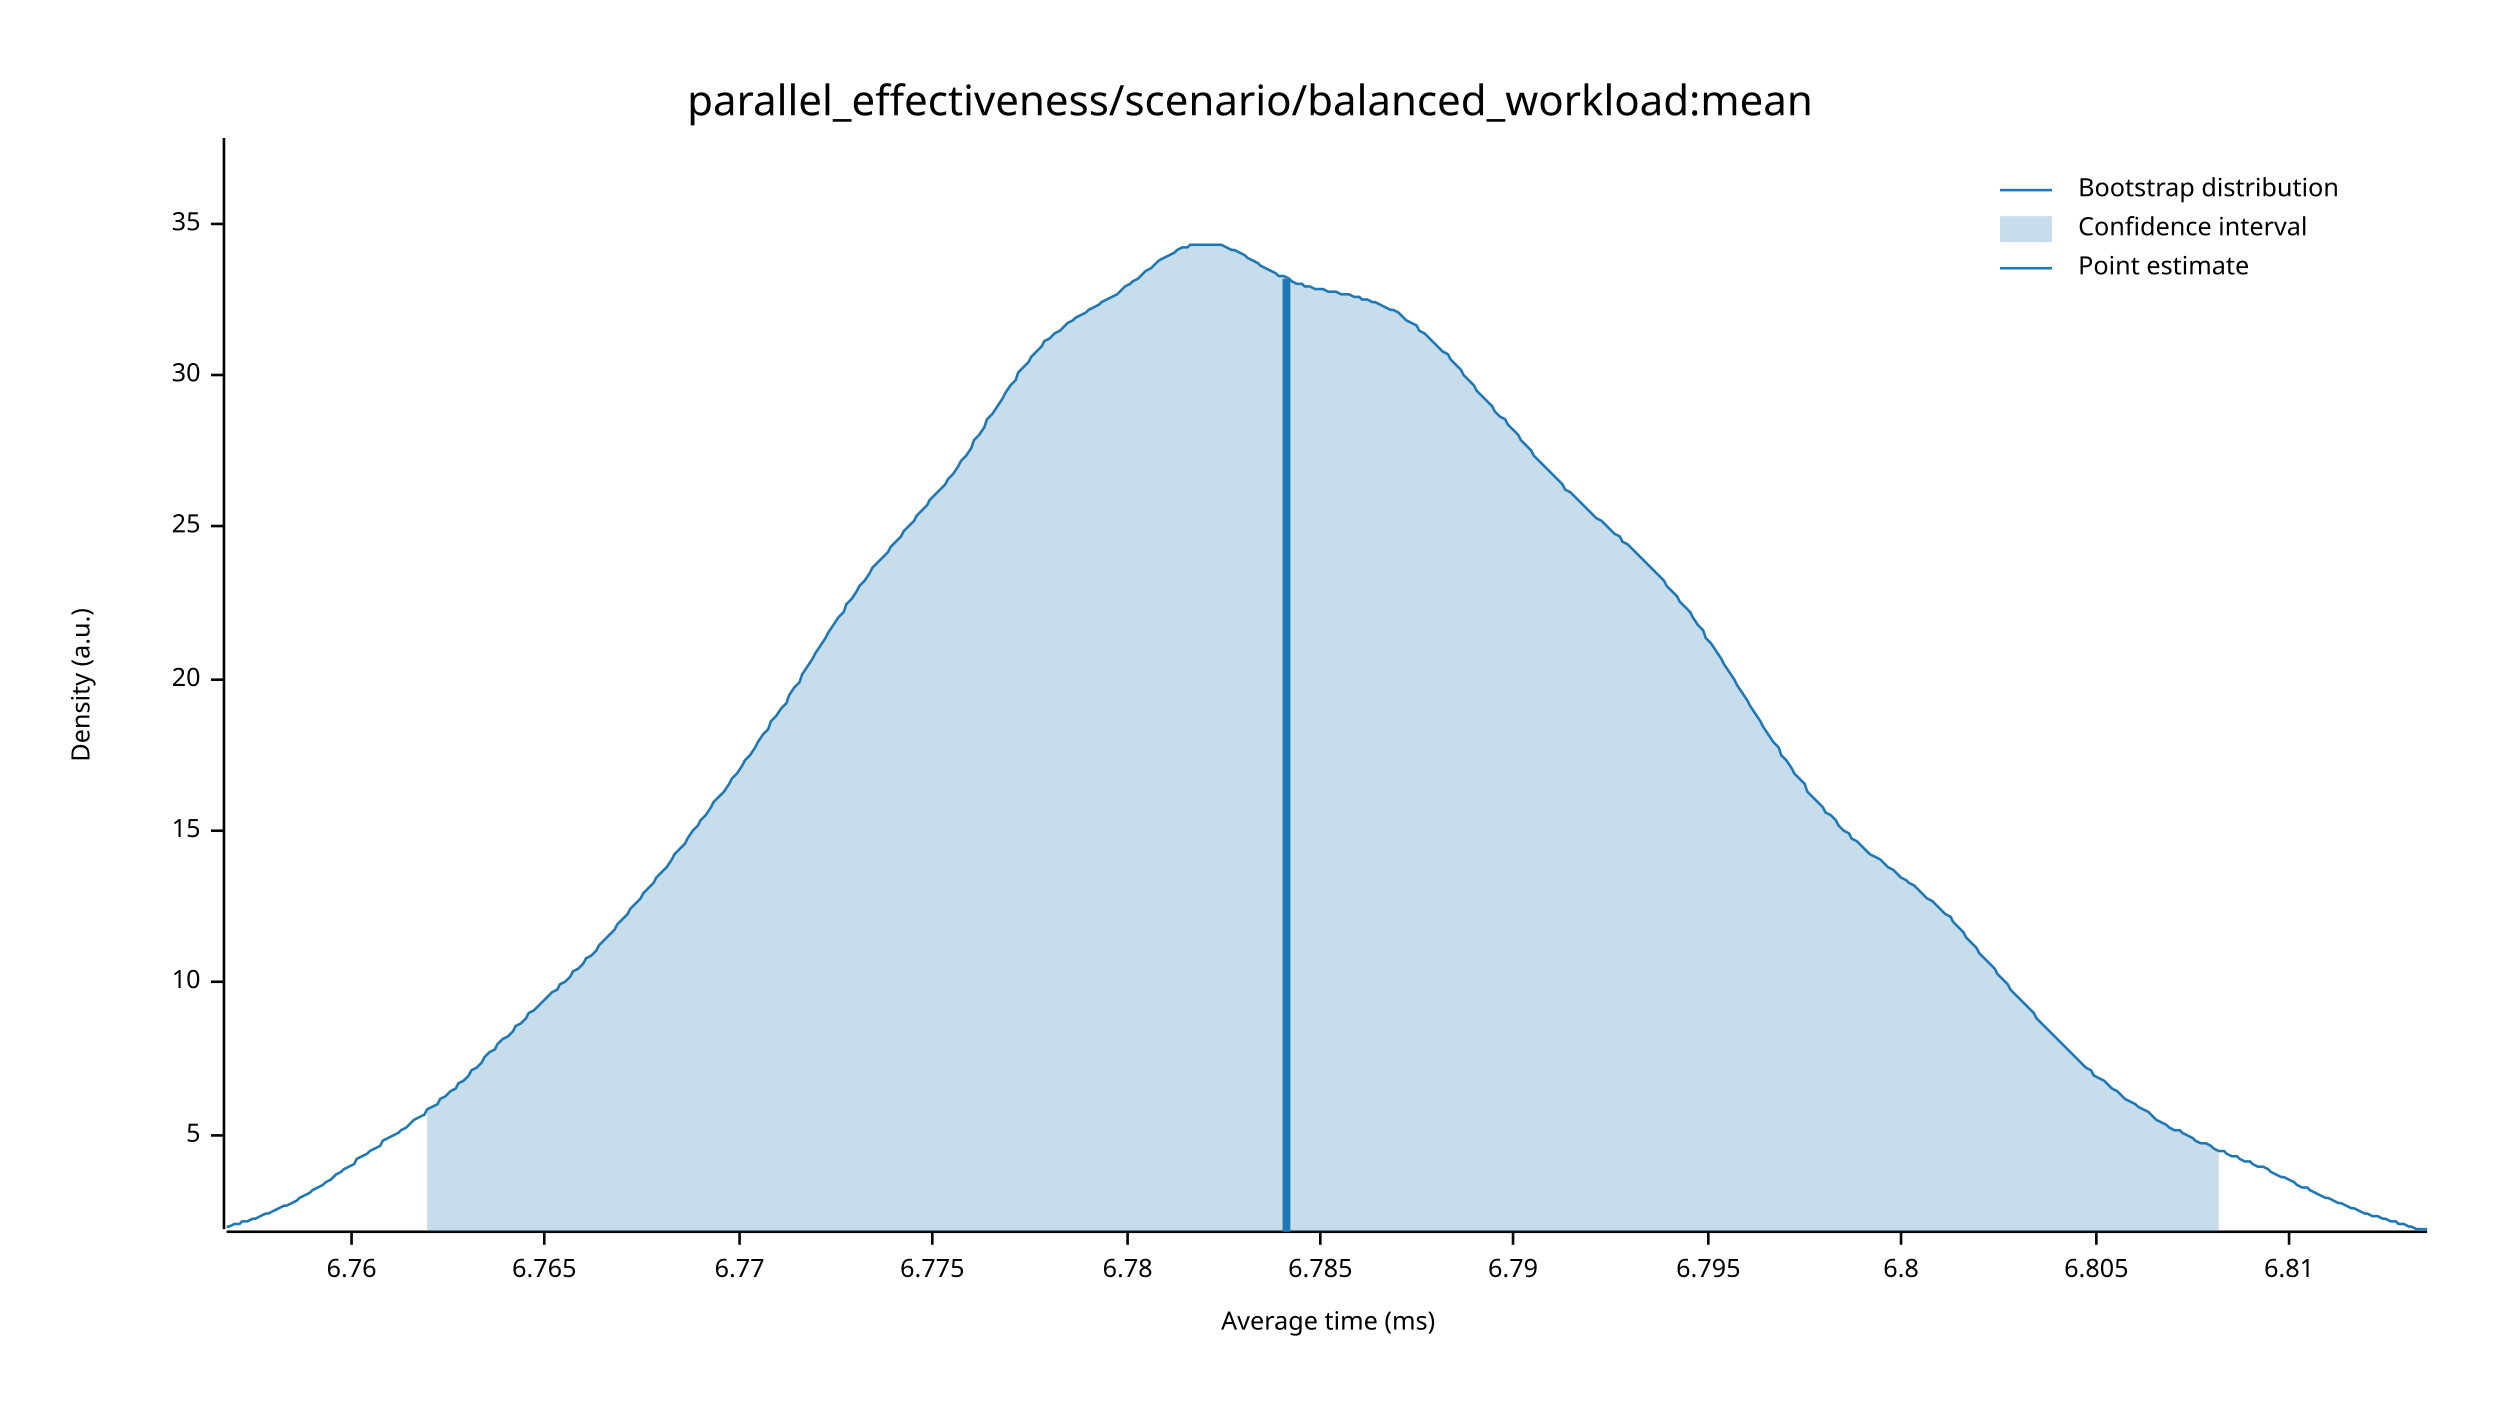
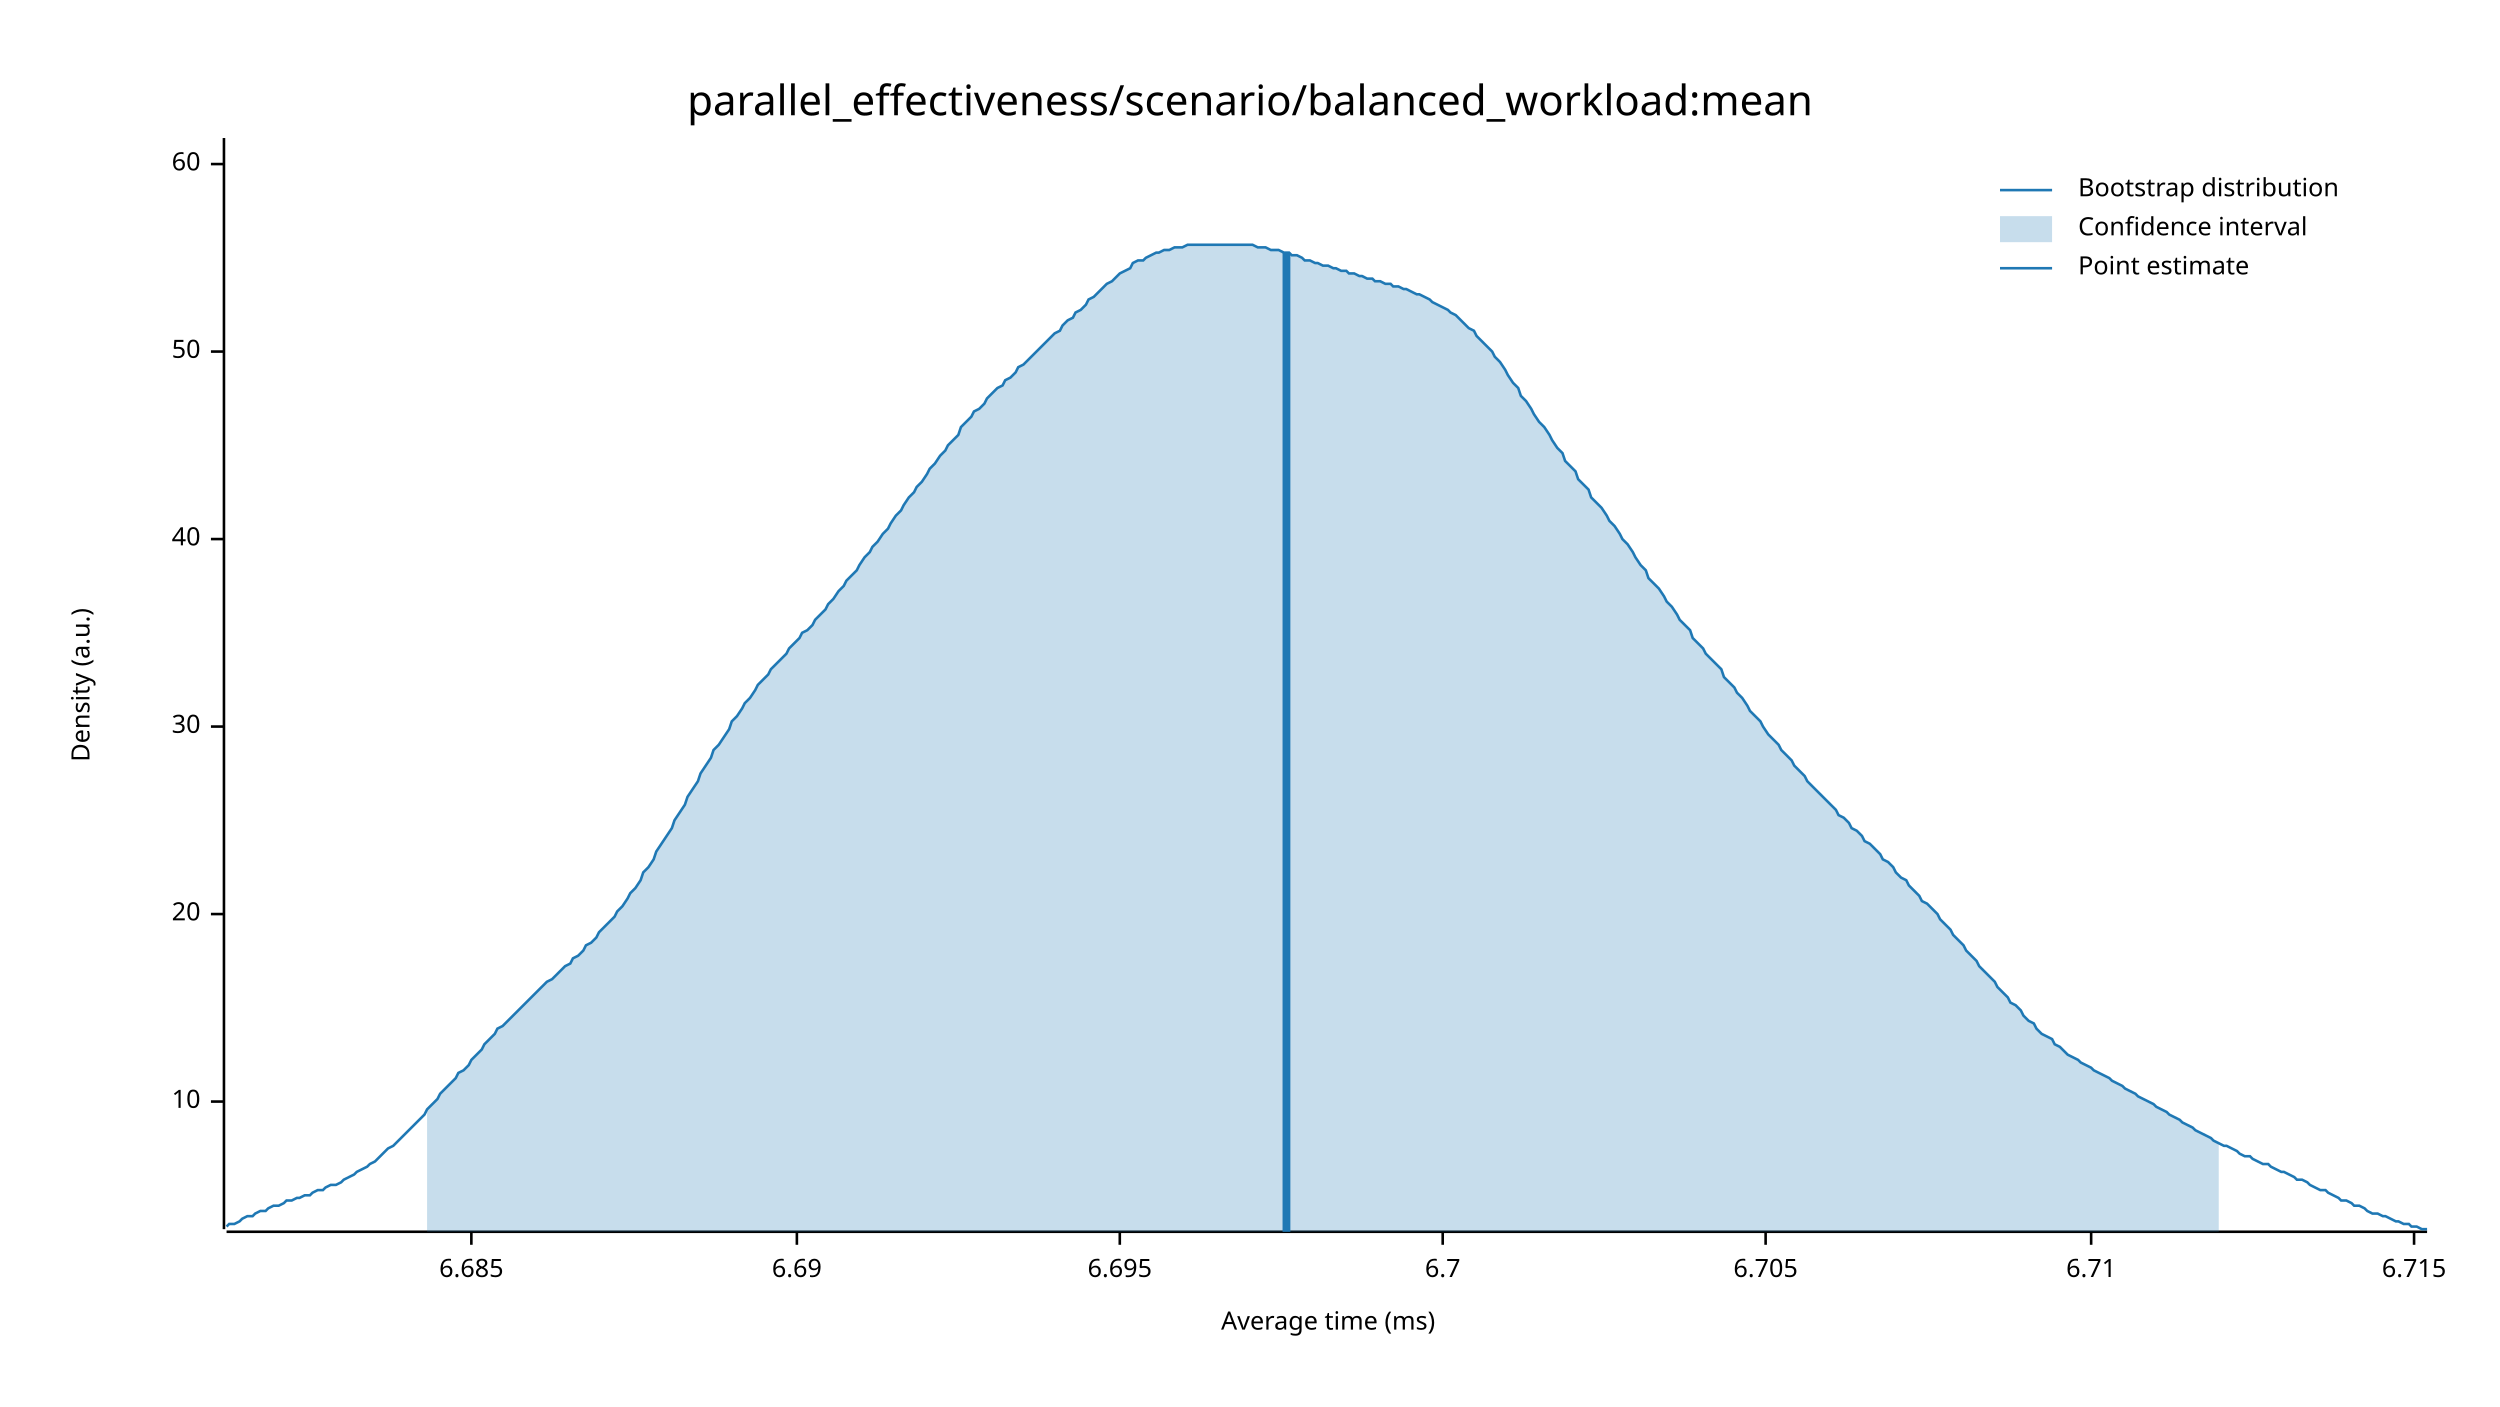
<svg xmlns="http://www.w3.org/2000/svg" width="960" height="540" viewBox="0 0 960 540">
  <text x="480" y="32" dy="0.76em" text-anchor="middle" font-family="sans-serif" font-size="16.129" opacity="1" fill="#000000">
parallel_effectiveness/scenario/balanced_workload:mean
</text>
  <text x="27" y="263" dy="0.76em" text-anchor="middle" font-family="sans-serif" font-size="9.677" opacity="1" fill="#000000" transform="rotate(270, 27, 263)">
Density (a.u.)
</text>
  <text x="510" y="513" dy="-0.5ex" text-anchor="middle" font-family="sans-serif" font-size="9.677" opacity="1" fill="#000000">
Average time (ms)
</text>
  <polyline fill="none" opacity="1" stroke="#000000" stroke-width="1" points="86,53 86,472 " />
-   <text x="77" y="436" dy="0.5ex" text-anchor="end" font-family="sans-serif" font-size="9.677" opacity="1" fill="#000000">
- 5
- </text>
-   <polyline fill="none" opacity="1" stroke="#000000" stroke-width="1" points="81,436 86,436 " />
-   <text x="77" y="377" dy="0.5ex" text-anchor="end" font-family="sans-serif" font-size="9.677" opacity="1" fill="#000000">
+   <text x="77" y="423" dy="0.5ex" text-anchor="end" font-family="sans-serif" font-size="9.677" opacity="1" fill="#000000">
10
</text>
-   <polyline fill="none" opacity="1" stroke="#000000" stroke-width="1" points="81,377 86,377 " />
-   <text x="77" y="319" dy="0.5ex" text-anchor="end" font-family="sans-serif" font-size="9.677" opacity="1" fill="#000000">
- 15
- </text>
-   <polyline fill="none" opacity="1" stroke="#000000" stroke-width="1" points="81,319 86,319 " />
-   <text x="77" y="261" dy="0.5ex" text-anchor="end" font-family="sans-serif" font-size="9.677" opacity="1" fill="#000000">
+   <polyline fill="none" opacity="1" stroke="#000000" stroke-width="1" points="81,423 86,423 " />
+   <text x="77" y="351" dy="0.5ex" text-anchor="end" font-family="sans-serif" font-size="9.677" opacity="1" fill="#000000">
20
</text>
-   <polyline fill="none" opacity="1" stroke="#000000" stroke-width="1" points="81,261 86,261 " />
-   <text x="77" y="202" dy="0.5ex" text-anchor="end" font-family="sans-serif" font-size="9.677" opacity="1" fill="#000000">
- 25
- </text>
-   <polyline fill="none" opacity="1" stroke="#000000" stroke-width="1" points="81,202 86,202 " />
-   <text x="77" y="144" dy="0.5ex" text-anchor="end" font-family="sans-serif" font-size="9.677" opacity="1" fill="#000000">
+   <polyline fill="none" opacity="1" stroke="#000000" stroke-width="1" points="81,351 86,351 " />
+   <text x="77" y="279" dy="0.5ex" text-anchor="end" font-family="sans-serif" font-size="9.677" opacity="1" fill="#000000">
30
</text>
-   <polyline fill="none" opacity="1" stroke="#000000" stroke-width="1" points="81,144 86,144 " />
-   <text x="77" y="86" dy="0.5ex" text-anchor="end" font-family="sans-serif" font-size="9.677" opacity="1" fill="#000000">
- 35
+   <polyline fill="none" opacity="1" stroke="#000000" stroke-width="1" points="81,279 86,279 " />
+   <text x="77" y="207" dy="0.5ex" text-anchor="end" font-family="sans-serif" font-size="9.677" opacity="1" fill="#000000">
+ 40
</text>
-   <polyline fill="none" opacity="1" stroke="#000000" stroke-width="1" points="81,86 86,86 " />
+   <polyline fill="none" opacity="1" stroke="#000000" stroke-width="1" points="81,207 86,207 " />
+   <text x="77" y="135" dy="0.5ex" text-anchor="end" font-family="sans-serif" font-size="9.677" opacity="1" fill="#000000">
+ 50
+ </text>
+   <polyline fill="none" opacity="1" stroke="#000000" stroke-width="1" points="81,135 86,135 " />
+   <text x="77" y="63" dy="0.5ex" text-anchor="end" font-family="sans-serif" font-size="9.677" opacity="1" fill="#000000">
+ 60
+ </text>
+   <polyline fill="none" opacity="1" stroke="#000000" stroke-width="1" points="81,63 86,63 " />
  <polyline fill="none" opacity="1" stroke="#000000" stroke-width="1" points="87,473 932,473 " />
-   <text x="135" y="483" dy="0.76em" text-anchor="middle" font-family="sans-serif" font-size="9.677" opacity="1" fill="#000000">
- 6.76
+   <text x="181" y="483" dy="0.76em" text-anchor="middle" font-family="sans-serif" font-size="9.677" opacity="1" fill="#000000">
+ 6.685
</text>
-   <polyline fill="none" opacity="1" stroke="#000000" stroke-width="1" points="135,473 135,478 " />
-   <text x="209" y="483" dy="0.76em" text-anchor="middle" font-family="sans-serif" font-size="9.677" opacity="1" fill="#000000">
- 6.765
+   <polyline fill="none" opacity="1" stroke="#000000" stroke-width="1" points="181,473 181,478 " />
+   <text x="306" y="483" dy="0.76em" text-anchor="middle" font-family="sans-serif" font-size="9.677" opacity="1" fill="#000000">
+ 6.69
</text>
-   <polyline fill="none" opacity="1" stroke="#000000" stroke-width="1" points="209,473 209,478 " />
-   <text x="284" y="483" dy="0.76em" text-anchor="middle" font-family="sans-serif" font-size="9.677" opacity="1" fill="#000000">
- 6.77
+   <polyline fill="none" opacity="1" stroke="#000000" stroke-width="1" points="306,473 306,478 " />
+   <text x="430" y="483" dy="0.76em" text-anchor="middle" font-family="sans-serif" font-size="9.677" opacity="1" fill="#000000">
+ 6.695
</text>
-   <polyline fill="none" opacity="1" stroke="#000000" stroke-width="1" points="284,473 284,478 " />
-   <text x="358" y="483" dy="0.76em" text-anchor="middle" font-family="sans-serif" font-size="9.677" opacity="1" fill="#000000">
- 6.775
+   <polyline fill="none" opacity="1" stroke="#000000" stroke-width="1" points="430,473 430,478 " />
+   <text x="554" y="483" dy="0.76em" text-anchor="middle" font-family="sans-serif" font-size="9.677" opacity="1" fill="#000000">
+ 6.7
</text>
-   <polyline fill="none" opacity="1" stroke="#000000" stroke-width="1" points="358,473 358,478 " />
-   <text x="433" y="483" dy="0.76em" text-anchor="middle" font-family="sans-serif" font-size="9.677" opacity="1" fill="#000000">
- 6.78
+   <polyline fill="none" opacity="1" stroke="#000000" stroke-width="1" points="554,473 554,478 " />
+   <text x="678" y="483" dy="0.76em" text-anchor="middle" font-family="sans-serif" font-size="9.677" opacity="1" fill="#000000">
+ 6.705
</text>
-   <polyline fill="none" opacity="1" stroke="#000000" stroke-width="1" points="433,473 433,478 " />
-   <text x="507" y="483" dy="0.76em" text-anchor="middle" font-family="sans-serif" font-size="9.677" opacity="1" fill="#000000">
- 6.785
+   <polyline fill="none" opacity="1" stroke="#000000" stroke-width="1" points="678,473 678,478 " />
+   <text x="803" y="483" dy="0.76em" text-anchor="middle" font-family="sans-serif" font-size="9.677" opacity="1" fill="#000000">
+ 6.71
</text>
-   <polyline fill="none" opacity="1" stroke="#000000" stroke-width="1" points="507,473 507,478 " />
-   <text x="581" y="483" dy="0.76em" text-anchor="middle" font-family="sans-serif" font-size="9.677" opacity="1" fill="#000000">
- 6.79
+   <polyline fill="none" opacity="1" stroke="#000000" stroke-width="1" points="803,473 803,478 " />
+   <text x="927" y="483" dy="0.76em" text-anchor="middle" font-family="sans-serif" font-size="9.677" opacity="1" fill="#000000">
+ 6.715
</text>
-   <polyline fill="none" opacity="1" stroke="#000000" stroke-width="1" points="581,473 581,478 " />
-   <text x="656" y="483" dy="0.76em" text-anchor="middle" font-family="sans-serif" font-size="9.677" opacity="1" fill="#000000">
- 6.795
- </text>
-   <polyline fill="none" opacity="1" stroke="#000000" stroke-width="1" points="656,473 656,478 " />
-   <text x="730" y="483" dy="0.76em" text-anchor="middle" font-family="sans-serif" font-size="9.677" opacity="1" fill="#000000">
- 6.8
- </text>
-   <polyline fill="none" opacity="1" stroke="#000000" stroke-width="1" points="730,473 730,478 " />
-   <text x="805" y="483" dy="0.76em" text-anchor="middle" font-family="sans-serif" font-size="9.677" opacity="1" fill="#000000">
- 6.805
- </text>
-   <polyline fill="none" opacity="1" stroke="#000000" stroke-width="1" points="805,473 805,478 " />
-   <text x="879" y="483" dy="0.76em" text-anchor="middle" font-family="sans-serif" font-size="9.677" opacity="1" fill="#000000">
- 6.81
- </text>
-   <polyline fill="none" opacity="1" stroke="#000000" stroke-width="1" points="879,473 879,478 " />
-   <polyline fill="none" opacity="1" stroke="#1F78B4" stroke-width="1" points="87,471 88,471 90,470 92,470 93,469 95,469 97,468 98,468 100,467 102,466 103,466 105,465 107,464 109,463 110,463 112,462 114,461 115,460 117,459 119,458 120,457 122,456 124,455 125,454 127,453 129,451 131,450 132,449 134,448 136,447 137,445 139,444 141,443 142,442 144,441 146,440 147,438 149,437 151,436 153,435 154,434 156,433 158,431 159,430 161,429 163,428 164,426 166,425 168,424 169,422 171,421 173,419 175,418 176,416 178,415 180,413 181,411 183,410 185,408 186,406 188,404 190,403 191,401 193,399 195,398 197,396 198,394 200,393 202,391 203,389 205,388 207,386 208,385 210,383 212,381 214,380 215,378 217,377 219,375 220,373 222,372 224,370 225,368 227,367 229,365 230,363 232,361 234,359 236,357 237,355 239,353 241,351 242,349 244,347 246,345 247,343 249,341 251,339 252,337 254,335 256,333 258,330 259,328 261,326 263,324 264,322 266,319 268,317 269,315 271,313 273,310 274,308 276,306 278,304 280,301 281,299 283,297 285,294 286,292 288,290 290,287 291,285 293,282 295,280 296,277 298,275 300,272 302,270 303,267 305,264 307,262 308,259 310,256 312,253 313,251 315,248 317,245 318,243 320,240 322,237 324,235 325,232 327,230 329,227 330,225 332,223 334,220 335,218 337,216 339,214 341,212 342,210 344,208 346,206 347,204 349,202 351,200 352,198 354,196 356,194 357,192 359,190 361,188 363,186 364,184 366,182 368,179 369,177 371,175 373,172 374,169 376,167 378,164 379,161 381,159 383,156 385,153 386,151 388,148 390,146 391,143 393,141 395,139 396,137 398,135 400,133 401,131 403,130 405,128 407,127 408,126 410,124 412,123 413,122 415,121 417,120 418,119 420,118 422,117 423,116 425,115 427,114 429,113 430,112 432,110 434,109 435,108 437,107 439,105 440,104 442,103 444,101 445,100 447,99 449,98 451,97 452,96 454,95 456,95 457,94 459,94 461,94 462,94 464,94 466,94 468,94 469,94 471,95 473,96 474,96 476,97 478,98 479,99 481,100 483,101 484,102 486,103 488,104 490,105 491,106 493,106 495,107 496,108 498,109 500,109 501,110 503,110 505,111 506,111 508,111 510,112 512,112 513,112 515,113 517,113 518,113 520,114 522,114 523,115 525,115 527,116 528,116 530,117 532,118 534,119 535,119 537,120 539,122 540,123 542,124 544,125 545,127 547,128 549,130 550,131 552,133 554,135 556,136 557,138 559,140 561,142 562,144 564,146 566,148 567,150 569,152 571,154 573,156 574,158 576,160 578,161 579,163 581,165 583,167 584,169 586,171 588,173 589,175 591,177 593,179 595,181 596,182 598,184 600,186 601,188 603,189 605,191 606,192 608,194 610,196 611,197 613,199 615,200 617,202 618,203 620,205 622,206 623,208 625,209 627,211 628,212 630,214 632,216 633,217 635,219 637,221 639,223 640,225 642,227 644,229 645,231 647,233 649,235 650,237 652,240 654,242 655,245 657,247 659,250 661,253 662,255 664,258 666,261 667,263 669,266 671,269 672,271 674,274 676,277 677,279 679,282 681,285 683,287 684,290 686,292 688,295 689,297 691,299 693,301 694,304 696,306 698,308 700,310 701,312 703,313 705,315 706,317 708,319 710,320 711,322 713,323 715,325 716,326 718,328 720,329 722,330 723,331 725,333 727,334 728,335 730,337 732,338 733,339 735,340 737,342 738,343 740,345 742,346 744,348 745,349 747,351 749,352 750,354 752,356 754,358 755,360 757,362 759,364 760,366 762,368 764,370 766,372 767,374 769,376 771,378 772,380 774,382 776,384 777,385 779,387 781,389 782,391 784,393 786,395 788,397 789,398 791,400 793,402 794,403 796,405 798,407 799,408 801,410 803,411 804,413 806,414 808,415 810,417 811,418 813,419 815,421 816,422 818,423 820,424 821,425 823,426 825,427 827,429 828,430 830,431 832,432 833,433 835,434 837,434 838,435 840,436 842,437 843,438 845,439 847,439 849,440 850,441 852,442 854,442 855,443 857,444 859,444 860,445 862,446 864,446 865,447 867,448 869,448 871,449 872,450 874,451 876,452 877,452 879,453 881,454 882,455 884,456 886,456 887,457 889,458 891,459 893,460 894,460 896,461 898,462 899,462 901,463 903,464 904,464 906,465 908,466 909,466 911,467 913,467 915,468 916,468 918,469 920,469 921,470 923,470 925,471 926,471 928,472 930,472 932,472 " />
-   <polygon opacity="0.25" fill="#1F78B4" points="164,426 166,425 168,424 169,422 171,421 173,419 175,418 176,416 178,415 180,413 181,411 183,410 185,408 186,406 188,404 190,403 191,401 193,399 195,398 197,396 198,394 200,393 202,391 203,389 205,388 207,386 208,385 210,383 212,381 214,380 215,378 217,377 219,375 220,373 222,372 224,370 225,368 227,367 229,365 230,363 232,361 234,359 236,357 237,355 239,353 241,351 242,349 244,347 246,345 247,343 249,341 251,339 252,337 254,335 256,333 258,330 259,328 261,326 263,324 264,322 266,319 268,317 269,315 271,313 273,310 274,308 276,306 278,304 280,301 281,299 283,297 285,294 286,292 288,290 290,287 291,285 293,282 295,280 296,277 298,275 300,272 302,270 303,267 305,264 307,262 308,259 310,256 312,253 313,251 315,248 317,245 318,243 320,240 322,237 324,235 325,232 327,230 329,227 330,225 332,223 334,220 335,218 337,216 339,214 341,212 342,210 344,208 346,206 347,204 349,202 351,200 352,198 354,196 356,194 357,192 359,190 361,188 363,186 364,184 366,182 368,179 369,177 371,175 373,172 374,169 376,167 378,164 379,161 381,159 383,156 385,153 386,151 388,148 390,146 391,143 393,141 395,139 396,137 398,135 400,133 401,131 403,130 405,128 407,127 408,126 410,124 412,123 413,122 415,121 417,120 418,119 420,118 422,117 423,116 425,115 427,114 429,113 430,112 432,110 434,109 435,108 437,107 439,105 440,104 442,103 444,101 445,100 447,99 449,98 451,97 452,96 454,95 456,95 457,94 459,94 461,94 462,94 464,94 466,94 468,94 469,94 471,95 473,96 474,96 476,97 478,98 479,99 481,100 483,101 484,102 486,103 488,104 490,105 491,106 493,106 495,107 496,108 498,109 500,109 501,110 503,110 505,111 506,111 508,111 510,112 512,112 513,112 515,113 517,113 518,113 520,114 522,114 523,115 525,115 527,116 528,116 530,117 532,118 534,119 535,119 537,120 539,122 540,123 542,124 544,125 545,127 547,128 549,130 550,131 552,133 554,135 556,136 557,138 559,140 561,142 562,144 564,146 566,148 567,150 569,152 571,154 573,156 574,158 576,160 578,161 579,163 581,165 583,167 584,169 586,171 588,173 589,175 591,177 593,179 595,181 596,182 598,184 600,186 601,188 603,189 605,191 606,192 608,194 610,196 611,197 613,199 615,200 617,202 618,203 620,205 622,206 623,208 625,209 627,211 628,212 630,214 632,216 633,217 635,219 637,221 639,223 640,225 642,227 644,229 645,231 647,233 649,235 650,237 652,240 654,242 655,245 657,247 659,250 661,253 662,255 664,258 666,261 667,263 669,266 671,269 672,271 674,274 676,277 677,279 679,282 681,285 683,287 684,290 686,292 688,295 689,297 691,299 693,301 694,304 696,306 698,308 700,310 701,312 703,313 705,315 706,317 708,319 710,320 711,322 713,323 715,325 716,326 718,328 720,329 722,330 723,331 725,333 727,334 728,335 730,337 732,338 733,339 735,340 737,342 738,343 740,345 742,346 744,348 745,349 747,351 749,352 750,354 752,356 754,358 755,360 757,362 759,364 760,366 762,368 764,370 766,372 767,374 769,376 771,378 772,380 774,382 776,384 777,385 779,387 781,389 782,391 784,393 786,395 788,397 789,398 791,400 793,402 794,403 796,405 798,407 799,408 801,410 803,411 804,413 806,414 808,415 810,417 811,418 813,419 815,421 816,422 818,423 820,424 821,425 823,426 825,427 827,429 828,430 830,431 832,432 833,433 835,434 837,434 838,435 840,436 842,437 843,438 845,439 847,439 849,440 850,441 852,442 852,473 164,473 " />
-   <polyline fill="none" opacity="1" stroke="#1F78B4" stroke-width="3" points="494,473 494,107 " />
+   <polyline fill="none" opacity="1" stroke="#000000" stroke-width="1" points="927,473 927,478 " />
+   <polyline fill="none" opacity="1" stroke="#1F78B4" stroke-width="1" points="87,471 88,470 90,470 92,469 93,468 95,467 97,467 98,466 100,465 102,465 103,464 105,463 107,463 109,462 110,461 112,461 114,460 115,460 117,459 119,459 120,458 122,457 124,457 125,456 127,455 129,455 131,454 132,453 134,452 136,451 137,450 139,449 141,448 142,447 144,446 146,444 147,443 149,441 151,440 153,438 154,437 156,435 158,433 159,432 161,430 163,428 164,426 166,424 168,422 169,420 171,418 173,416 175,414 176,412 178,411 180,409 181,407 183,405 185,403 186,401 188,399 190,397 191,395 193,394 195,392 197,390 198,389 200,387 202,385 203,384 205,382 207,380 208,379 210,377 212,376 214,374 215,373 217,371 219,370 220,368 222,367 224,365 225,363 227,362 229,360 230,358 232,356 234,354 236,352 237,350 239,348 241,345 242,343 244,341 246,338 247,335 249,333 251,330 252,327 254,324 256,321 258,318 259,315 261,312 263,309 264,306 266,303 268,300 269,297 271,294 273,291 274,288 276,286 278,283 280,280 281,277 283,275 285,272 286,270 288,268 290,265 291,263 293,261 295,259 296,257 298,255 300,253 302,251 303,249 305,247 307,245 308,243 310,242 312,240 313,238 315,236 317,234 318,232 320,230 322,227 324,225 325,223 327,221 329,219 330,217 332,214 334,212 335,210 337,208 339,205 341,203 342,201 344,198 346,196 347,194 349,191 351,189 352,187 354,185 356,182 357,180 359,178 361,175 363,173 364,171 366,169 368,167 369,164 371,162 373,160 374,158 376,157 378,155 379,153 381,151 383,149 385,148 386,146 388,145 390,143 391,141 393,140 395,138 396,137 398,135 400,133 401,132 403,130 405,128 407,127 408,125 410,123 412,122 413,120 415,119 417,117 418,115 420,114 422,112 423,111 425,109 427,108 429,106 430,105 432,104 434,103 435,101 437,100 439,100 440,99 442,98 444,97 445,97 447,96 449,96 451,95 452,95 454,95 456,94 457,94 459,94 461,94 462,94 464,94 466,94 468,94 469,94 471,94 473,94 474,94 476,94 478,94 479,94 481,94 483,95 484,95 486,95 488,96 490,96 491,96 493,97 495,97 496,98 498,98 500,99 501,100 503,100 505,101 506,101 508,102 510,102 512,103 513,103 515,104 517,104 518,105 520,105 522,106 523,106 525,107 527,107 528,108 530,108 532,109 534,109 535,110 537,110 539,111 540,111 542,112 544,113 545,113 547,114 549,115 550,116 552,117 554,118 556,119 557,120 559,121 561,123 562,124 564,126 566,127 567,129 569,131 571,133 573,135 574,137 576,139 578,142 579,144 581,147 583,149 584,152 586,154 588,157 589,159 591,162 593,164 595,167 596,169 598,172 600,174 601,177 603,179 605,181 606,184 608,186 610,188 611,191 613,193 615,195 617,198 618,200 620,202 622,205 623,207 625,209 627,212 628,214 630,217 632,219 633,222 635,224 637,226 639,229 640,231 642,233 644,236 645,238 647,240 649,242 650,245 652,247 654,249 655,251 657,253 659,255 661,257 662,260 664,262 666,264 667,266 669,268 671,271 672,273 674,275 676,277 677,279 679,282 681,284 683,286 684,288 686,290 688,292 689,294 691,296 693,298 694,300 696,302 698,304 700,306 701,307 703,309 705,311 706,313 708,314 710,316 711,318 713,319 715,321 716,323 718,324 720,326 722,328 723,330 725,331 727,333 728,335 730,337 732,338 733,340 735,342 737,344 738,346 740,347 742,349 744,351 745,353 747,355 749,357 750,359 752,361 754,363 755,365 757,367 759,369 760,371 762,373 764,375 766,377 767,379 769,381 771,383 772,385 774,386 776,388 777,390 779,392 781,393 782,395 784,397 786,398 788,399 789,401 791,402 793,404 794,405 796,406 798,407 799,408 801,409 803,410 804,411 806,412 808,413 810,414 811,415 813,416 815,417 816,418 818,419 820,420 821,421 823,422 825,423 827,424 828,425 830,426 832,427 833,428 835,429 837,430 838,431 840,432 842,433 843,434 845,435 847,436 849,437 850,438 852,439 854,440 855,440 857,441 859,442 860,443 862,444 864,444 865,445 867,446 869,447 871,447 872,448 874,449 876,450 877,450 879,451 881,452 882,453 884,453 886,454 887,455 889,456 891,457 893,457 894,458 896,459 898,460 899,461 901,461 903,462 904,463 906,463 908,464 909,465 911,466 913,466 915,467 916,467 918,468 920,469 921,469 923,470 925,470 926,471 928,471 930,472 932,472 " />
+   <polygon opacity="0.25" fill="#1F78B4" points="164,426 166,424 168,422 169,420 171,418 173,416 175,414 176,412 178,411 180,409 181,407 183,405 185,403 186,401 188,399 190,397 191,395 193,394 195,392 197,390 198,389 200,387 202,385 203,384 205,382 207,380 208,379 210,377 212,376 214,374 215,373 217,371 219,370 220,368 222,367 224,365 225,363 227,362 229,360 230,358 232,356 234,354 236,352 237,350 239,348 241,345 242,343 244,341 246,338 247,335 249,333 251,330 252,327 254,324 256,321 258,318 259,315 261,312 263,309 264,306 266,303 268,300 269,297 271,294 273,291 274,288 276,286 278,283 280,280 281,277 283,275 285,272 286,270 288,268 290,265 291,263 293,261 295,259 296,257 298,255 300,253 302,251 303,249 305,247 307,245 308,243 310,242 312,240 313,238 315,236 317,234 318,232 320,230 322,227 324,225 325,223 327,221 329,219 330,217 332,214 334,212 335,210 337,208 339,205 341,203 342,201 344,198 346,196 347,194 349,191 351,189 352,187 354,185 356,182 357,180 359,178 361,175 363,173 364,171 366,169 368,167 369,164 371,162 373,160 374,158 376,157 378,155 379,153 381,151 383,149 385,148 386,146 388,145 390,143 391,141 393,140 395,138 396,137 398,135 400,133 401,132 403,130 405,128 407,127 408,125 410,123 412,122 413,120 415,119 417,117 418,115 420,114 422,112 423,111 425,109 427,108 429,106 430,105 432,104 434,103 435,101 437,100 439,100 440,99 442,98 444,97 445,97 447,96 449,96 451,95 452,95 454,95 456,94 457,94 459,94 461,94 462,94 464,94 466,94 468,94 469,94 471,94 473,94 474,94 476,94 478,94 479,94 481,94 483,95 484,95 486,95 488,96 490,96 491,96 493,97 495,97 496,98 498,98 500,99 501,100 503,100 505,101 506,101 508,102 510,102 512,103 513,103 515,104 517,104 518,105 520,105 522,106 523,106 525,107 527,107 528,108 530,108 532,109 534,109 535,110 537,110 539,111 540,111 542,112 544,113 545,113 547,114 549,115 550,116 552,117 554,118 556,119 557,120 559,121 561,123 562,124 564,126 566,127 567,129 569,131 571,133 573,135 574,137 576,139 578,142 579,144 581,147 583,149 584,152 586,154 588,157 589,159 591,162 593,164 595,167 596,169 598,172 600,174 601,177 603,179 605,181 606,184 608,186 610,188 611,191 613,193 615,195 617,198 618,200 620,202 622,205 623,207 625,209 627,212 628,214 630,217 632,219 633,222 635,224 637,226 639,229 640,231 642,233 644,236 645,238 647,240 649,242 650,245 652,247 654,249 655,251 657,253 659,255 661,257 662,260 664,262 666,264 667,266 669,268 671,271 672,273 674,275 676,277 677,279 679,282 681,284 683,286 684,288 686,290 688,292 689,294 691,296 693,298 694,300 696,302 698,304 700,306 701,307 703,309 705,311 706,313 708,314 710,316 711,318 713,319 715,321 716,323 718,324 720,326 722,328 723,330 725,331 727,333 728,335 730,337 732,338 733,340 735,342 737,344 738,346 740,347 742,349 744,351 745,353 747,355 749,357 750,359 752,361 754,363 755,365 757,367 759,369 760,371 762,373 764,375 766,377 767,379 769,381 771,383 772,385 774,386 776,388 777,390 779,392 781,393 782,395 784,397 786,398 788,399 789,401 791,402 793,404 794,405 796,406 798,407 799,408 801,409 803,410 804,411 806,412 808,413 810,414 811,415 813,416 815,417 816,418 818,419 820,420 821,421 823,422 825,423 827,424 828,425 830,426 832,427 833,428 835,429 837,430 838,431 840,432 842,433 843,434 845,435 847,436 849,437 850,438 852,439 852,473 164,473 " />
+   <polyline fill="none" opacity="1" stroke="#1F78B4" stroke-width="3" points="494,473 494,97 " />
  <text x="798" y="68" dy="0.76em" text-anchor="start" font-family="sans-serif" font-size="9.677" opacity="1" fill="#000000">
Bootstrap distribution
</text>
  <text x="798" y="83" dy="0.76em" text-anchor="start" font-family="sans-serif" font-size="9.677" opacity="1" fill="#000000">
Confidence interval
</text>
  <text x="798" y="98" dy="0.76em" text-anchor="start" font-family="sans-serif" font-size="9.677" opacity="1" fill="#000000">
Point estimate
</text>
  <polyline fill="none" opacity="1" stroke="#1F78B4" stroke-width="1" points="768,73 788,73 " />
  <rect x="768" y="83" width="20" height="10" opacity="0.25" fill="#1F78B4" stroke="none" />
  <polyline fill="none" opacity="1" stroke="#1F78B4" stroke-width="1" points="768,103 788,103 " />
</svg>
